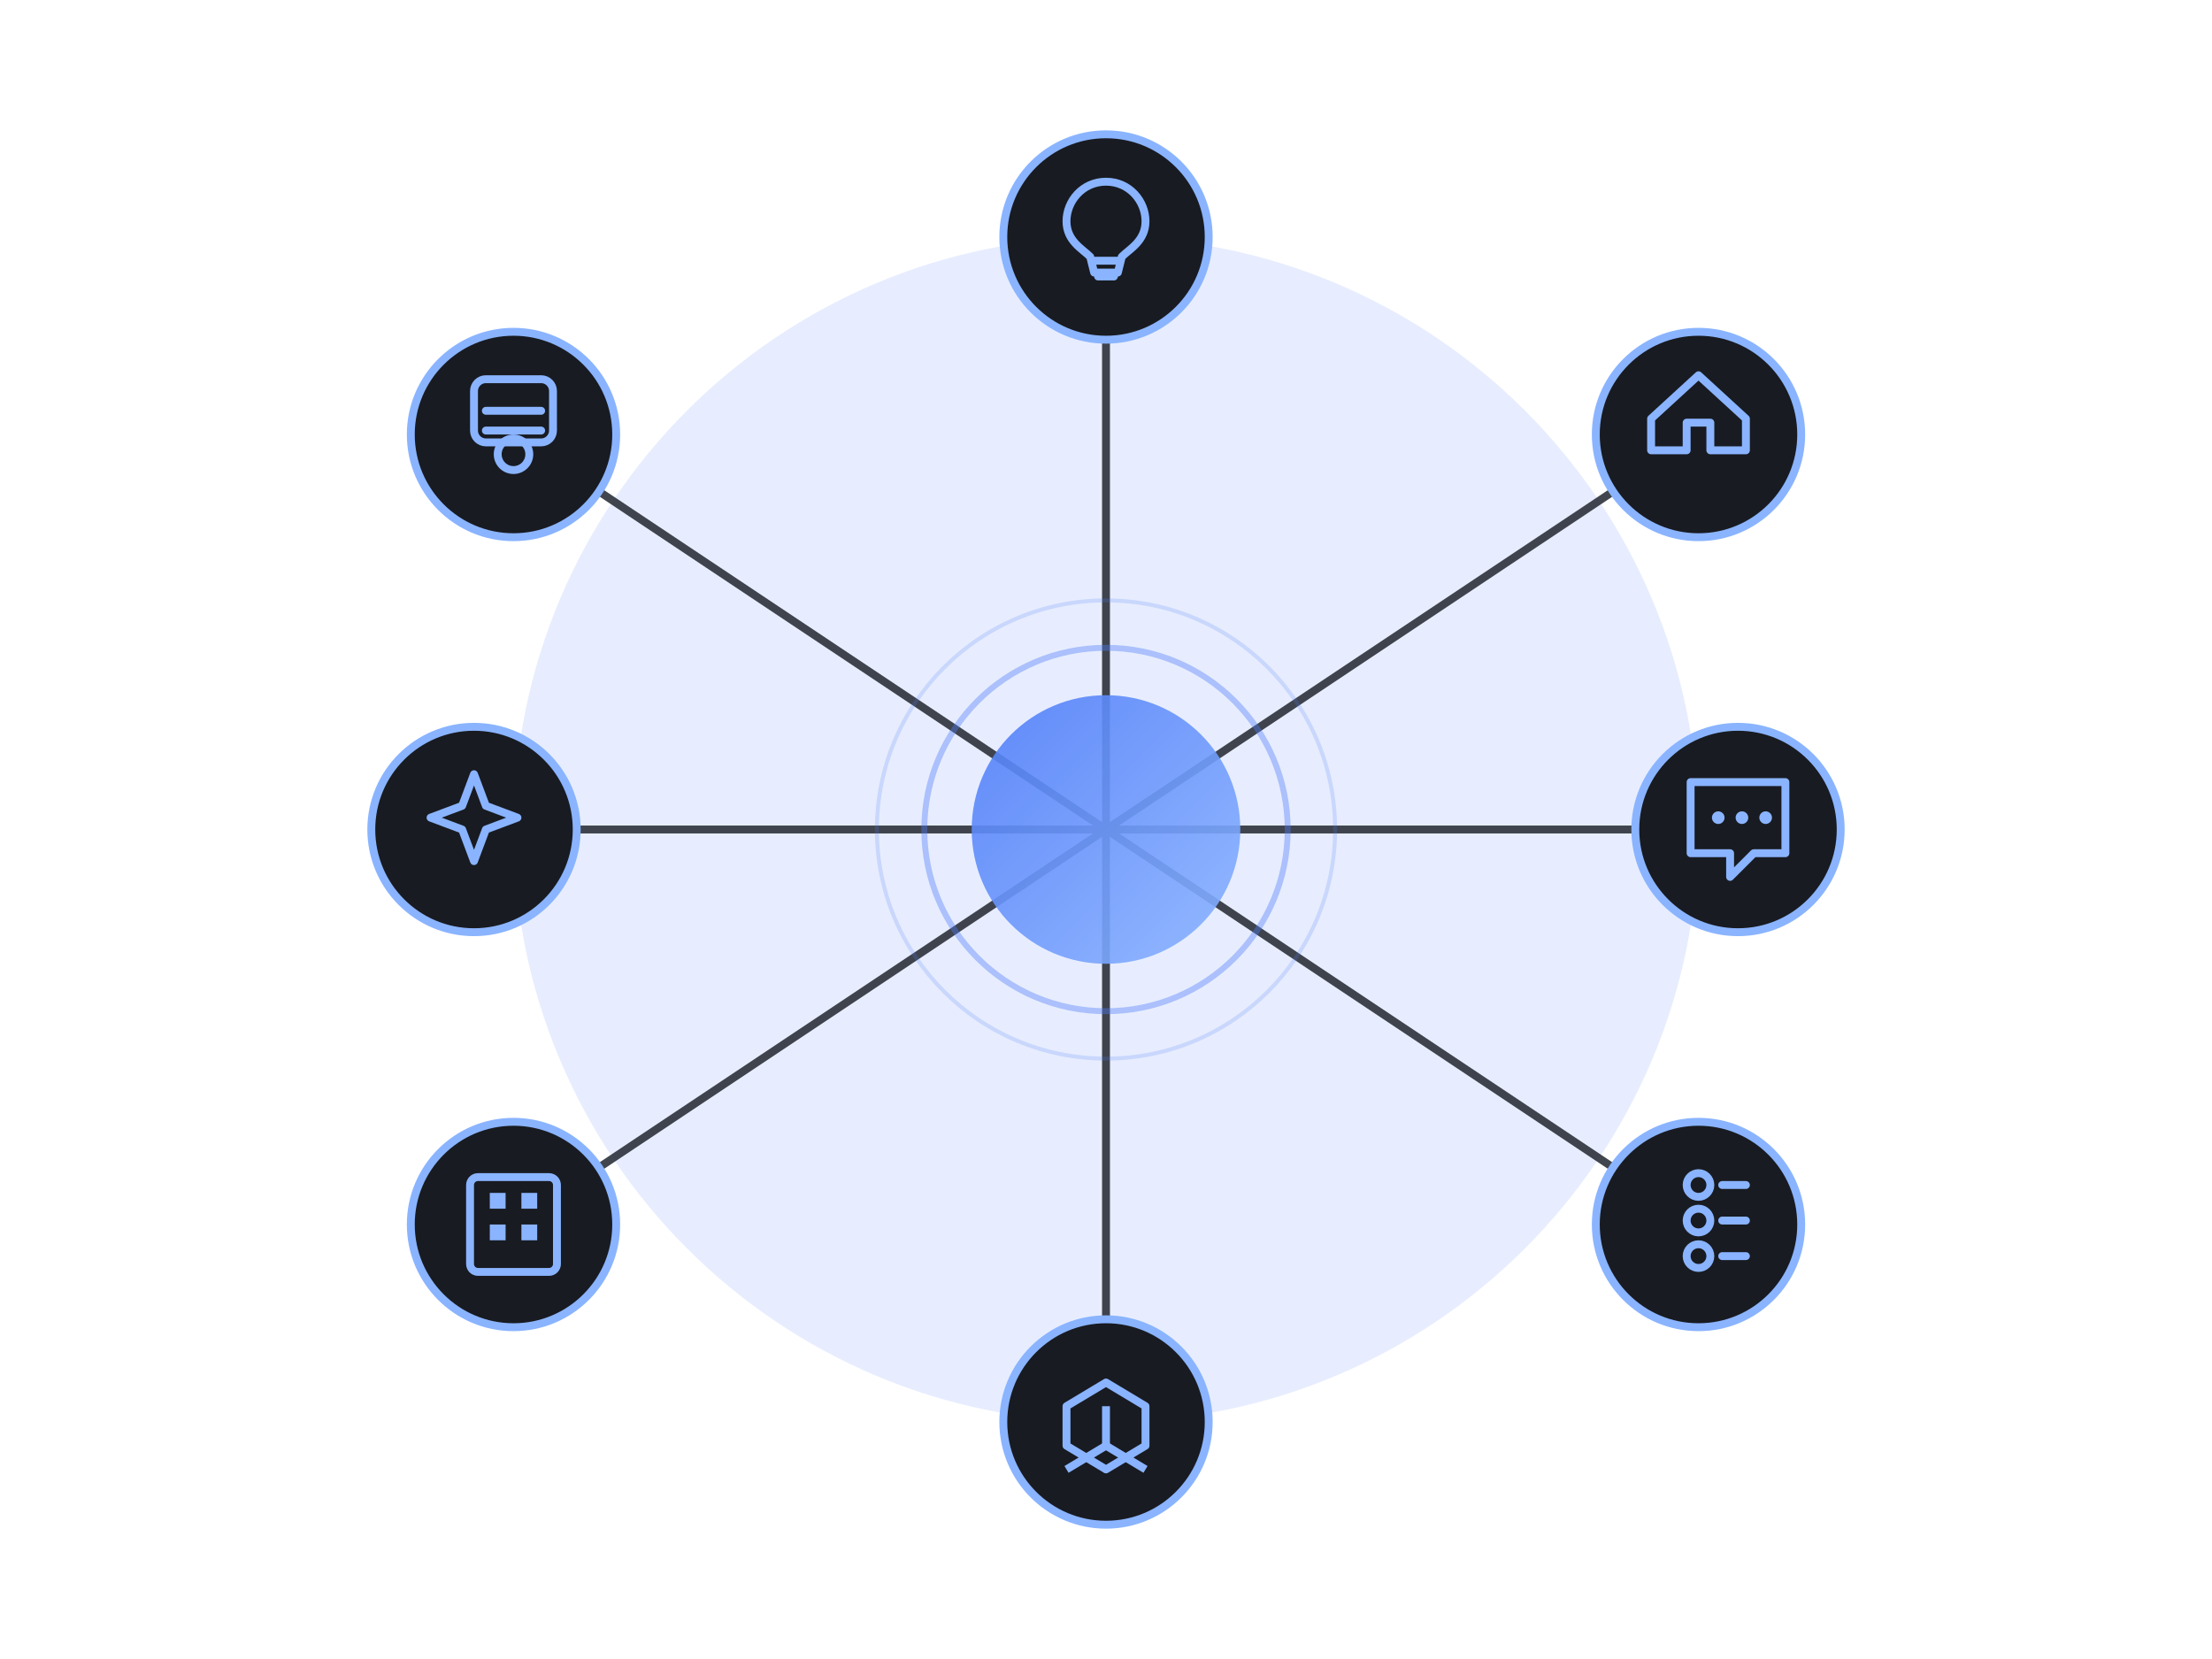
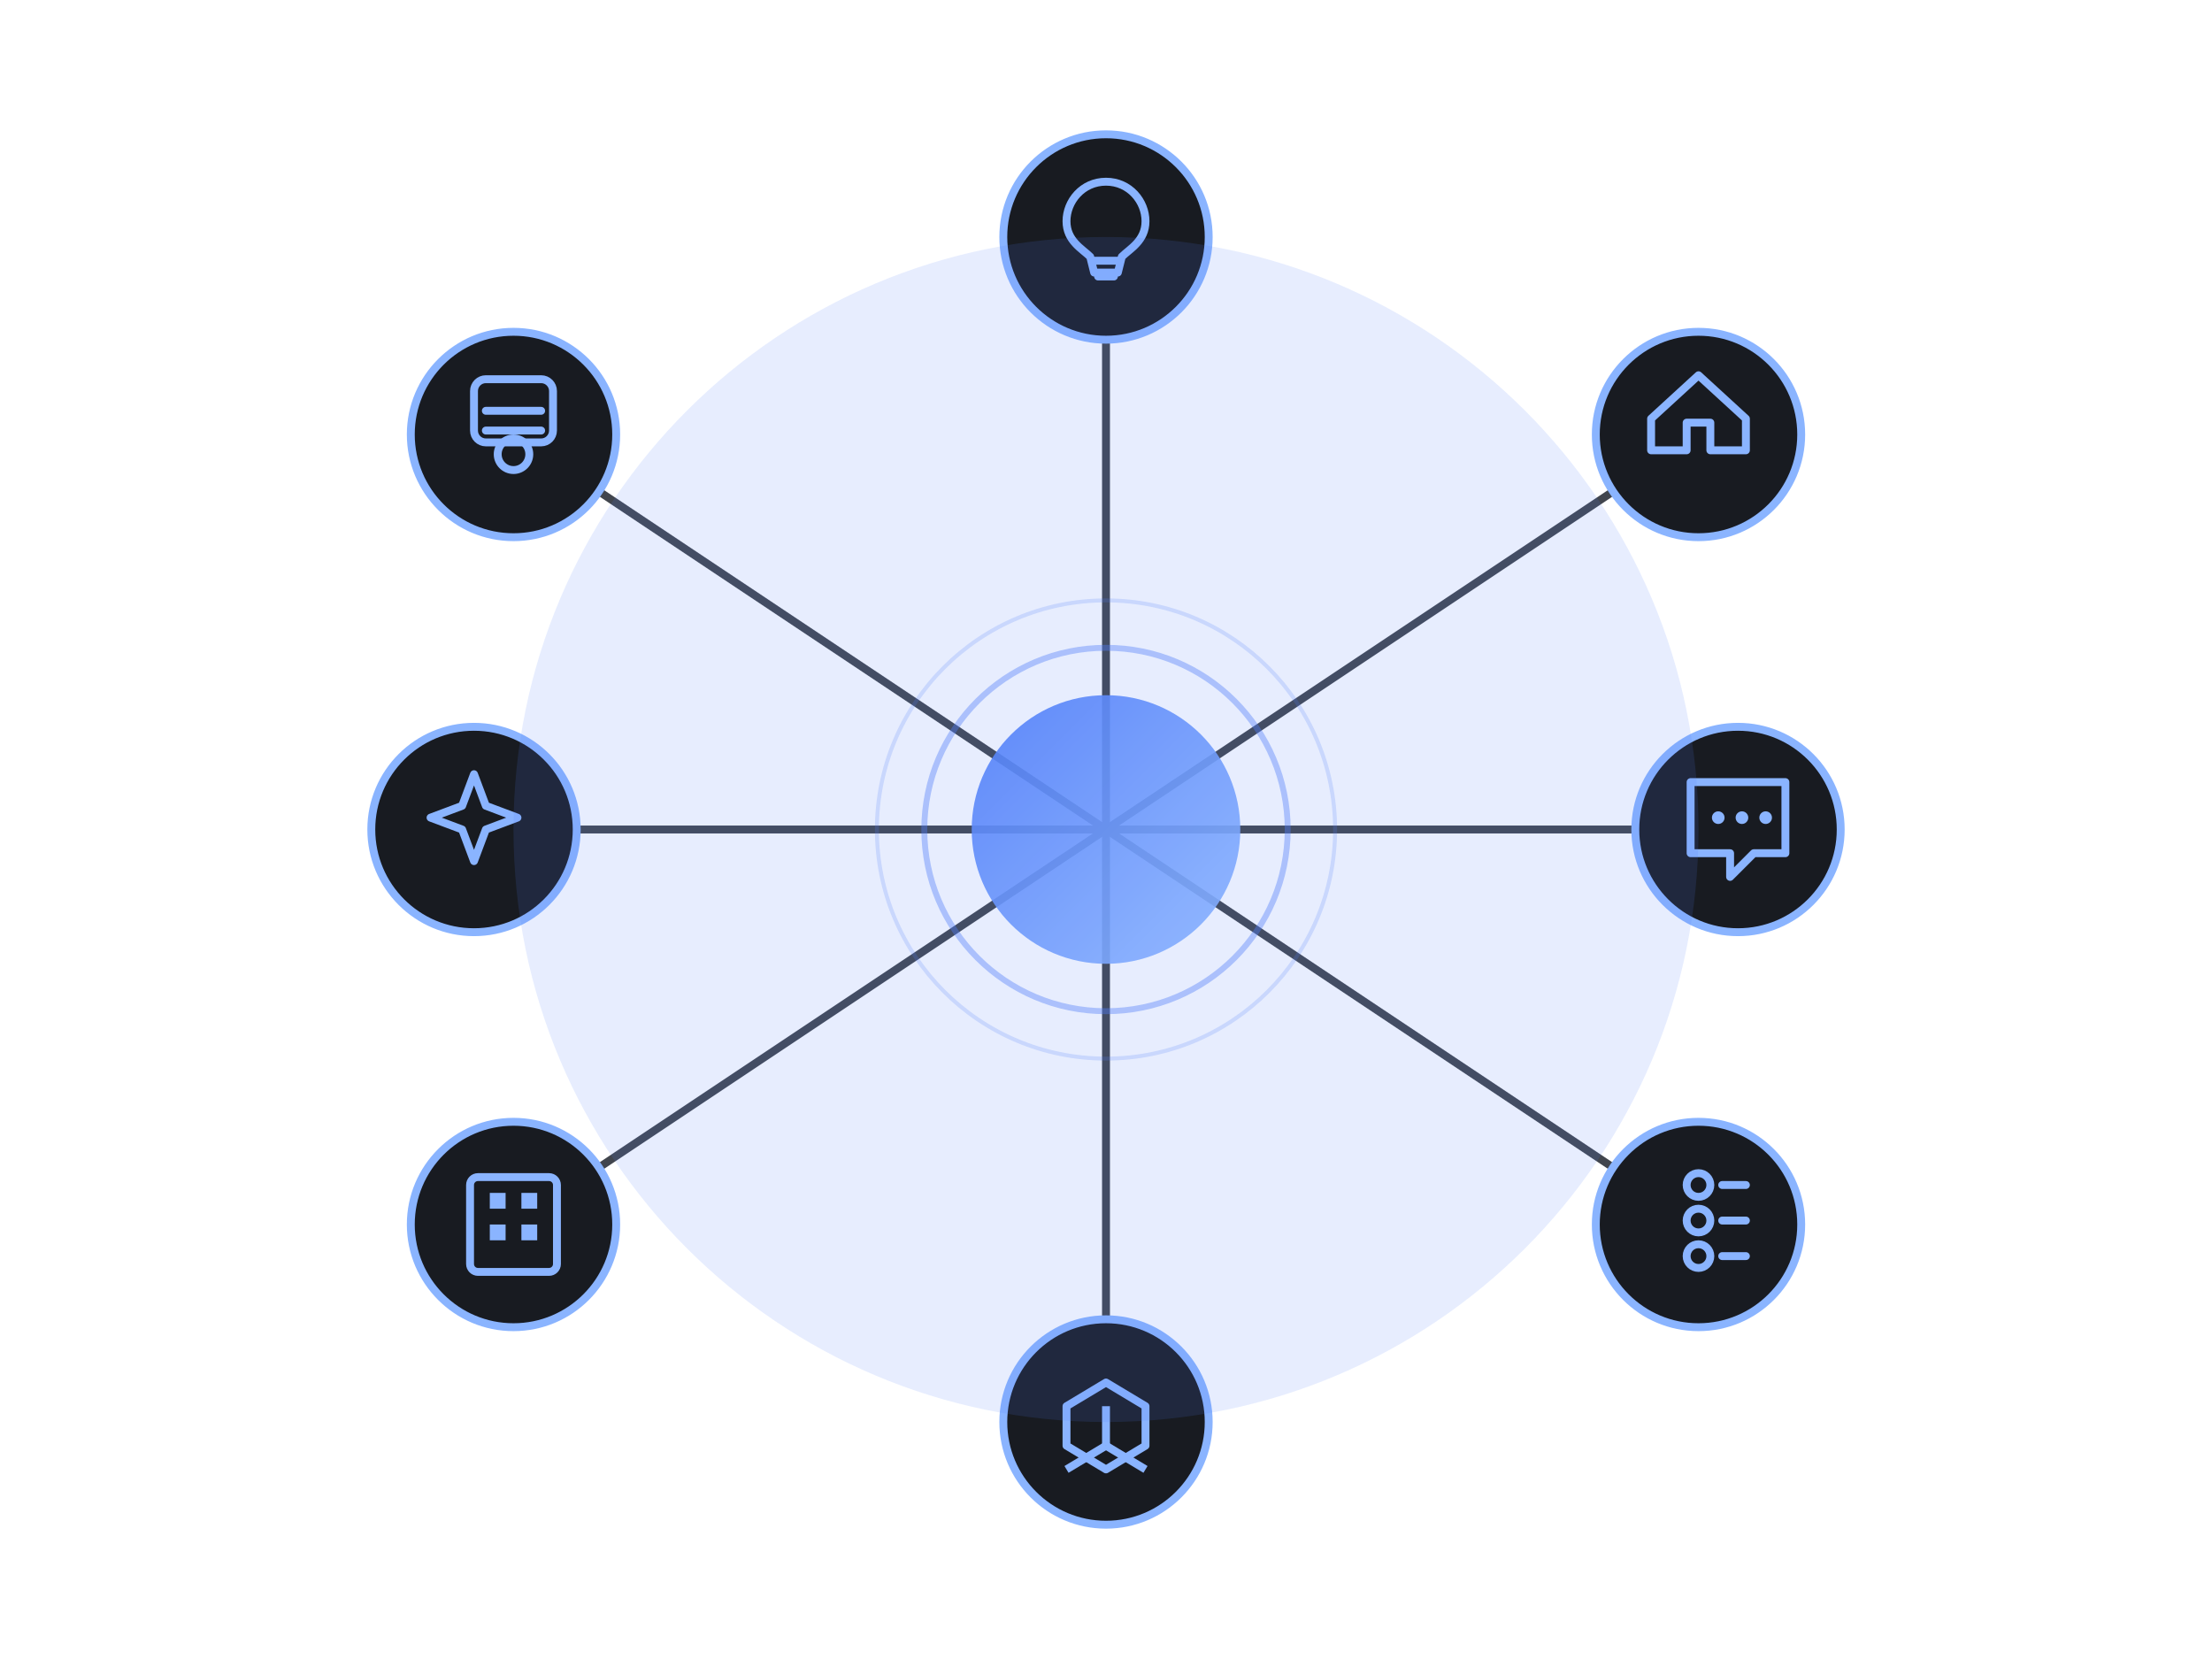
<svg xmlns="http://www.w3.org/2000/svg" viewBox="0 0 560 420" width="560" height="420" role="img" aria-hidden="true">
+   <style>
+     [data-scene="main"] {
+       animation: sceneFloat 9s ease-in-out infinite alternate;
+       transform-box: fill-box;
+       transform-origin: center;
+     }
+     [data-scene="orbit"] {
+       animation: sceneOrbit 24s linear infinite;
+       transform-box: fill-box;
+       transform-origin: center;
+     }
+     @keyframes sceneFloat {
+       from { transform: translateY(0); }
+       to   { transform: translateY(-10px); }
+     }
+     @keyframes sceneOrbit {
+       from { transform: rotate(0deg); }
+       to   { transform: rotate(360deg); }
+     }
+     @media (prefers-reduced-motion: reduce) {
+       [data-scene="main"], [data-scene="orbit"] { animation: none !important; }
+     }
+   </style>
  <defs>
    <linearGradient id="features-grad" x1="0" y1="0" x2="1" y2="1">
      <stop offset="0" stop-color="#4F7DF9" />
      <stop offset="1" stop-color="#8AB4FF" />
    </linearGradient>
  </defs>
-   <circle cx="280" cy="210" r="150" fill="#4F7DF9" opacity="0.14" />
-   <g stroke="#2C313A" stroke-width="2" fill="none" opacity="0.9">
-     <line x1="280" y1="210" x2="130" y2="110" />
-     <line x1="280" y1="210" x2="280" y2="60" />
-     <line x1="280" y1="210" x2="430" y2="110" />
-     <line x1="280" y1="210" x2="440" y2="210" />
-     <line x1="280" y1="210" x2="430" y2="310" />
-     <line x1="280" y1="210" x2="280" y2="360" />
-     <line x1="280" y1="210" x2="130" y2="310" />
-     <line x1="280" y1="210" x2="120" y2="210" />
+   <g data-scene="orbit">
+     <g stroke="#2C313A" stroke-width="2" fill="none" opacity="0.9">
+       <line x1="280" y1="210" x2="130" y2="110" />
+       <line x1="280" y1="210" x2="280" y2="60" />
+       <line x1="280" y1="210" x2="430" y2="110" />
+       <line x1="280" y1="210" x2="440" y2="210" />
+       <line x1="280" y1="210" x2="430" y2="310" />
+       <line x1="280" y1="210" x2="280" y2="360" />
+       <line x1="280" y1="210" x2="130" y2="310" />
+       <line x1="280" y1="210" x2="120" y2="210" />
+     </g>
+     <g transform="translate(130 110)">
+       <circle r="26" fill="#181B21" stroke="#8AB4FF" stroke-width="2" />
+       <rect x="-10" y="-14" width="20" height="16" rx="3" fill="none" stroke="#8AB4FF" stroke-width="2" />
+       <line x1="-7" y1="-6" x2="7" y2="-6" stroke="#8AB4FF" stroke-width="2" stroke-linecap="round" />
+       <line x1="-7" y1="-1" x2="7" y2="-1" stroke="#8AB4FF" stroke-width="2" stroke-linecap="round" />
+       <circle cx="0" cy="5" r="4" fill="none" stroke="#8AB4FF" stroke-width="2" />
+     </g>
+     <g transform="translate(280 60)">
+       <circle r="26" fill="#181B21" stroke="#8AB4FF" stroke-width="2" />
+       <path d="M0-14c-6 0-10 5-10 10 0 5 4 7 6 9l1 4h6l1-4c2-2 6-4 6-9 0-5-4-10-10-10z" fill="none" stroke="#8AB4FF" stroke-width="2" stroke-linejoin="round" />
+       <line x1="-3" y1="6" x2="3" y2="6" stroke="#8AB4FF" stroke-width="2" stroke-linecap="round" />
+       <line x1="-2" y1="10" x2="2" y2="10" stroke="#8AB4FF" stroke-width="2" stroke-linecap="round" />
+     </g>
+     <g transform="translate(430 110)">
+       <circle r="26" fill="#181B21" stroke="#8AB4FF" stroke-width="2" />
+       <path d="M-12 4V-4L0-15l12 11v8h-9v-7h-6v7h-9z" fill="none" stroke="#8AB4FF" stroke-width="2" stroke-linejoin="round" />
+     </g>
+     <g transform="translate(440 210)">
+       <circle r="26" fill="#181B21" stroke="#8AB4FF" stroke-width="2" />
+       <path d="M-12-12h24v18h-8l-6 6v-6h-10z" fill="none" stroke="#8AB4FF" stroke-width="2" stroke-linejoin="round" />
+       <circle cx="-5" cy="-3" r="1.6" fill="#8AB4FF" />
+       <circle cx="1" cy="-3" r="1.6" fill="#8AB4FF" />
+       <circle cx="7" cy="-3" r="1.6" fill="#8AB4FF" />
+     </g>
+     <g transform="translate(430 310)">
+       <circle r="26" fill="#181B21" stroke="#8AB4FF" stroke-width="2" />
+       <circle cx="0" cy="-10" r="3" fill="none" stroke="#8AB4FF" stroke-width="2" />
+       <line x1="6" y1="-10" x2="12" y2="-10" stroke="#8AB4FF" stroke-width="2" stroke-linecap="round" />
+       <circle cx="0" cy="-1" r="3" fill="none" stroke="#8AB4FF" stroke-width="2" />
+       <line x1="6" y1="-1" x2="12" y2="-1" stroke="#8AB4FF" stroke-width="2" stroke-linecap="round" />
+       <circle cx="0" cy="8" r="3" fill="none" stroke="#8AB4FF" stroke-width="2" />
+       <line x1="6" y1="8" x2="12" y2="8" stroke="#8AB4FF" stroke-width="2" stroke-linecap="round" />
+     </g>
+     <g transform="translate(280 360)">
+       <circle r="26" fill="#181B21" stroke="#8AB4FF" stroke-width="2" />
+       <path d="M-10 6V-4l10-6 10 6v10l-10 6-10-6z" fill="none" stroke="#8AB4FF" stroke-width="2" stroke-linejoin="round" />
+       <line x1="0" y1="-4" x2="0" y2="6" stroke="#8AB4FF" stroke-width="2" />
+       <line x1="0" y1="6" x2="-10" y2="12" stroke="#8AB4FF" stroke-width="2" />
+       <line x1="0" y1="6" x2="10" y2="12" stroke="#8AB4FF" stroke-width="2" />
+     </g>
+     <g transform="translate(130 310)">
+       <circle r="26" fill="#181B21" stroke="#8AB4FF" stroke-width="2" />
+       <rect x="-11" y="-12" width="22" height="24" rx="2" fill="none" stroke="#8AB4FF" stroke-width="2" />
+       <rect x="-6" y="-8" width="4" height="4" fill="#8AB4FF" />
+       <rect x="2" y="-8" width="4" height="4" fill="#8AB4FF" />
+       <rect x="-6" y="0" width="4" height="4" fill="#8AB4FF" />
+       <rect x="2" y="0" width="4" height="4" fill="#8AB4FF" />
+     </g>
+     <g transform="translate(120 210)">
+       <circle r="26" fill="#181B21" stroke="#8AB4FF" stroke-width="2" />
+       <path d="M0-14l3 8 8 3-8 3-3 8-3-8-8-3 8-3z" fill="none" stroke="#8AB4FF" stroke-width="2" stroke-linejoin="round" />
+     </g>
  </g>
-   <circle cx="280" cy="210" r="34" fill="url(#features-grad)" opacity="0.9" />
-   <circle cx="280" cy="210" r="46" fill="none" stroke="#4F7DF9" stroke-width="1.5" opacity="0.4" />
-   <circle cx="280" cy="210" r="58" fill="none" stroke="#4F7DF9" stroke-width="1" opacity="0.2" />
-   <g transform="translate(130 110)">
-     <circle r="26" fill="#181B21" stroke="#8AB4FF" stroke-width="2" />
-     <rect x="-10" y="-14" width="20" height="16" rx="3" fill="none" stroke="#8AB4FF" stroke-width="2" />
-     <line x1="-7" y1="-6" x2="7" y2="-6" stroke="#8AB4FF" stroke-width="2" stroke-linecap="round" />
-     <line x1="-7" y1="-1" x2="7" y2="-1" stroke="#8AB4FF" stroke-width="2" stroke-linecap="round" />
-     <circle cx="0" cy="5" r="4" fill="none" stroke="#8AB4FF" stroke-width="2" />
-   </g>
-   <g transform="translate(280 60)">
-     <circle r="26" fill="#181B21" stroke="#8AB4FF" stroke-width="2" />
-     <path d="M0-14c-6 0-10 5-10 10 0 5 4 7 6 9l1 4h6l1-4c2-2 6-4 6-9 0-5-4-10-10-10z" fill="none" stroke="#8AB4FF" stroke-width="2" stroke-linejoin="round" />
-     <line x1="-3" y1="6" x2="3" y2="6" stroke="#8AB4FF" stroke-width="2" stroke-linecap="round" />
-     <line x1="-2" y1="10" x2="2" y2="10" stroke="#8AB4FF" stroke-width="2" stroke-linecap="round" />
-   </g>
-   <g transform="translate(430 110)">
-     <circle r="26" fill="#181B21" stroke="#8AB4FF" stroke-width="2" />
-     <path d="M-12 4V-4L0-15l12 11v8h-9v-7h-6v7h-9z" fill="none" stroke="#8AB4FF" stroke-width="2" stroke-linejoin="round" />
-   </g>
-   <g transform="translate(440 210)">
-     <circle r="26" fill="#181B21" stroke="#8AB4FF" stroke-width="2" />
-     <path d="M-12-12h24v18h-8l-6 6v-6h-10z" fill="none" stroke="#8AB4FF" stroke-width="2" stroke-linejoin="round" />
-     <circle cx="-5" cy="-3" r="1.6" fill="#8AB4FF" />
-     <circle cx="1" cy="-3" r="1.6" fill="#8AB4FF" />
-     <circle cx="7" cy="-3" r="1.6" fill="#8AB4FF" />
-   </g>
-   <g transform="translate(430 310)">
-     <circle r="26" fill="#181B21" stroke="#8AB4FF" stroke-width="2" />
-     <circle cx="0" cy="-10" r="3" fill="none" stroke="#8AB4FF" stroke-width="2" />
-     <line x1="6" y1="-10" x2="12" y2="-10" stroke="#8AB4FF" stroke-width="2" stroke-linecap="round" />
-     <circle cx="0" cy="-1" r="3" fill="none" stroke="#8AB4FF" stroke-width="2" />
-     <line x1="6" y1="-1" x2="12" y2="-1" stroke="#8AB4FF" stroke-width="2" stroke-linecap="round" />
-     <circle cx="0" cy="8" r="3" fill="none" stroke="#8AB4FF" stroke-width="2" />
-     <line x1="6" y1="8" x2="12" y2="8" stroke="#8AB4FF" stroke-width="2" stroke-linecap="round" />
-   </g>
-   <g transform="translate(280 360)">
-     <circle r="26" fill="#181B21" stroke="#8AB4FF" stroke-width="2" />
-     <path d="M-10 6V-4l10-6 10 6v10l-10 6-10-6z" fill="none" stroke="#8AB4FF" stroke-width="2" stroke-linejoin="round" />
-     <line x1="0" y1="-4" x2="0" y2="6" stroke="#8AB4FF" stroke-width="2" />
-     <line x1="0" y1="6" x2="-10" y2="12" stroke="#8AB4FF" stroke-width="2" />
-     <line x1="0" y1="6" x2="10" y2="12" stroke="#8AB4FF" stroke-width="2" />
-   </g>
-   <g transform="translate(130 310)">
-     <circle r="26" fill="#181B21" stroke="#8AB4FF" stroke-width="2" />
-     <rect x="-11" y="-12" width="22" height="24" rx="2" fill="none" stroke="#8AB4FF" stroke-width="2" />
-     <rect x="-6" y="-8" width="4" height="4" fill="#8AB4FF" />
-     <rect x="2" y="-8" width="4" height="4" fill="#8AB4FF" />
-     <rect x="-6" y="0" width="4" height="4" fill="#8AB4FF" />
-     <rect x="2" y="0" width="4" height="4" fill="#8AB4FF" />
-   </g>
-   <g transform="translate(120 210)">
-     <circle r="26" fill="#181B21" stroke="#8AB4FF" stroke-width="2" />
-     <path d="M0-14l3 8 8 3-8 3-3 8-3-8-8-3 8-3z" fill="none" stroke="#8AB4FF" stroke-width="2" stroke-linejoin="round" />
+   <g data-scene="main">
+     <circle cx="280" cy="210" r="150" fill="#4F7DF9" opacity="0.14" />
+     <circle cx="280" cy="210" r="34" fill="url(#features-grad)" opacity="0.9" />
+     <circle cx="280" cy="210" r="46" fill="none" stroke="#4F7DF9" stroke-width="1.5" opacity="0.4" />
+     <circle cx="280" cy="210" r="58" fill="none" stroke="#4F7DF9" stroke-width="1" opacity="0.2" />
  </g>
</svg>
